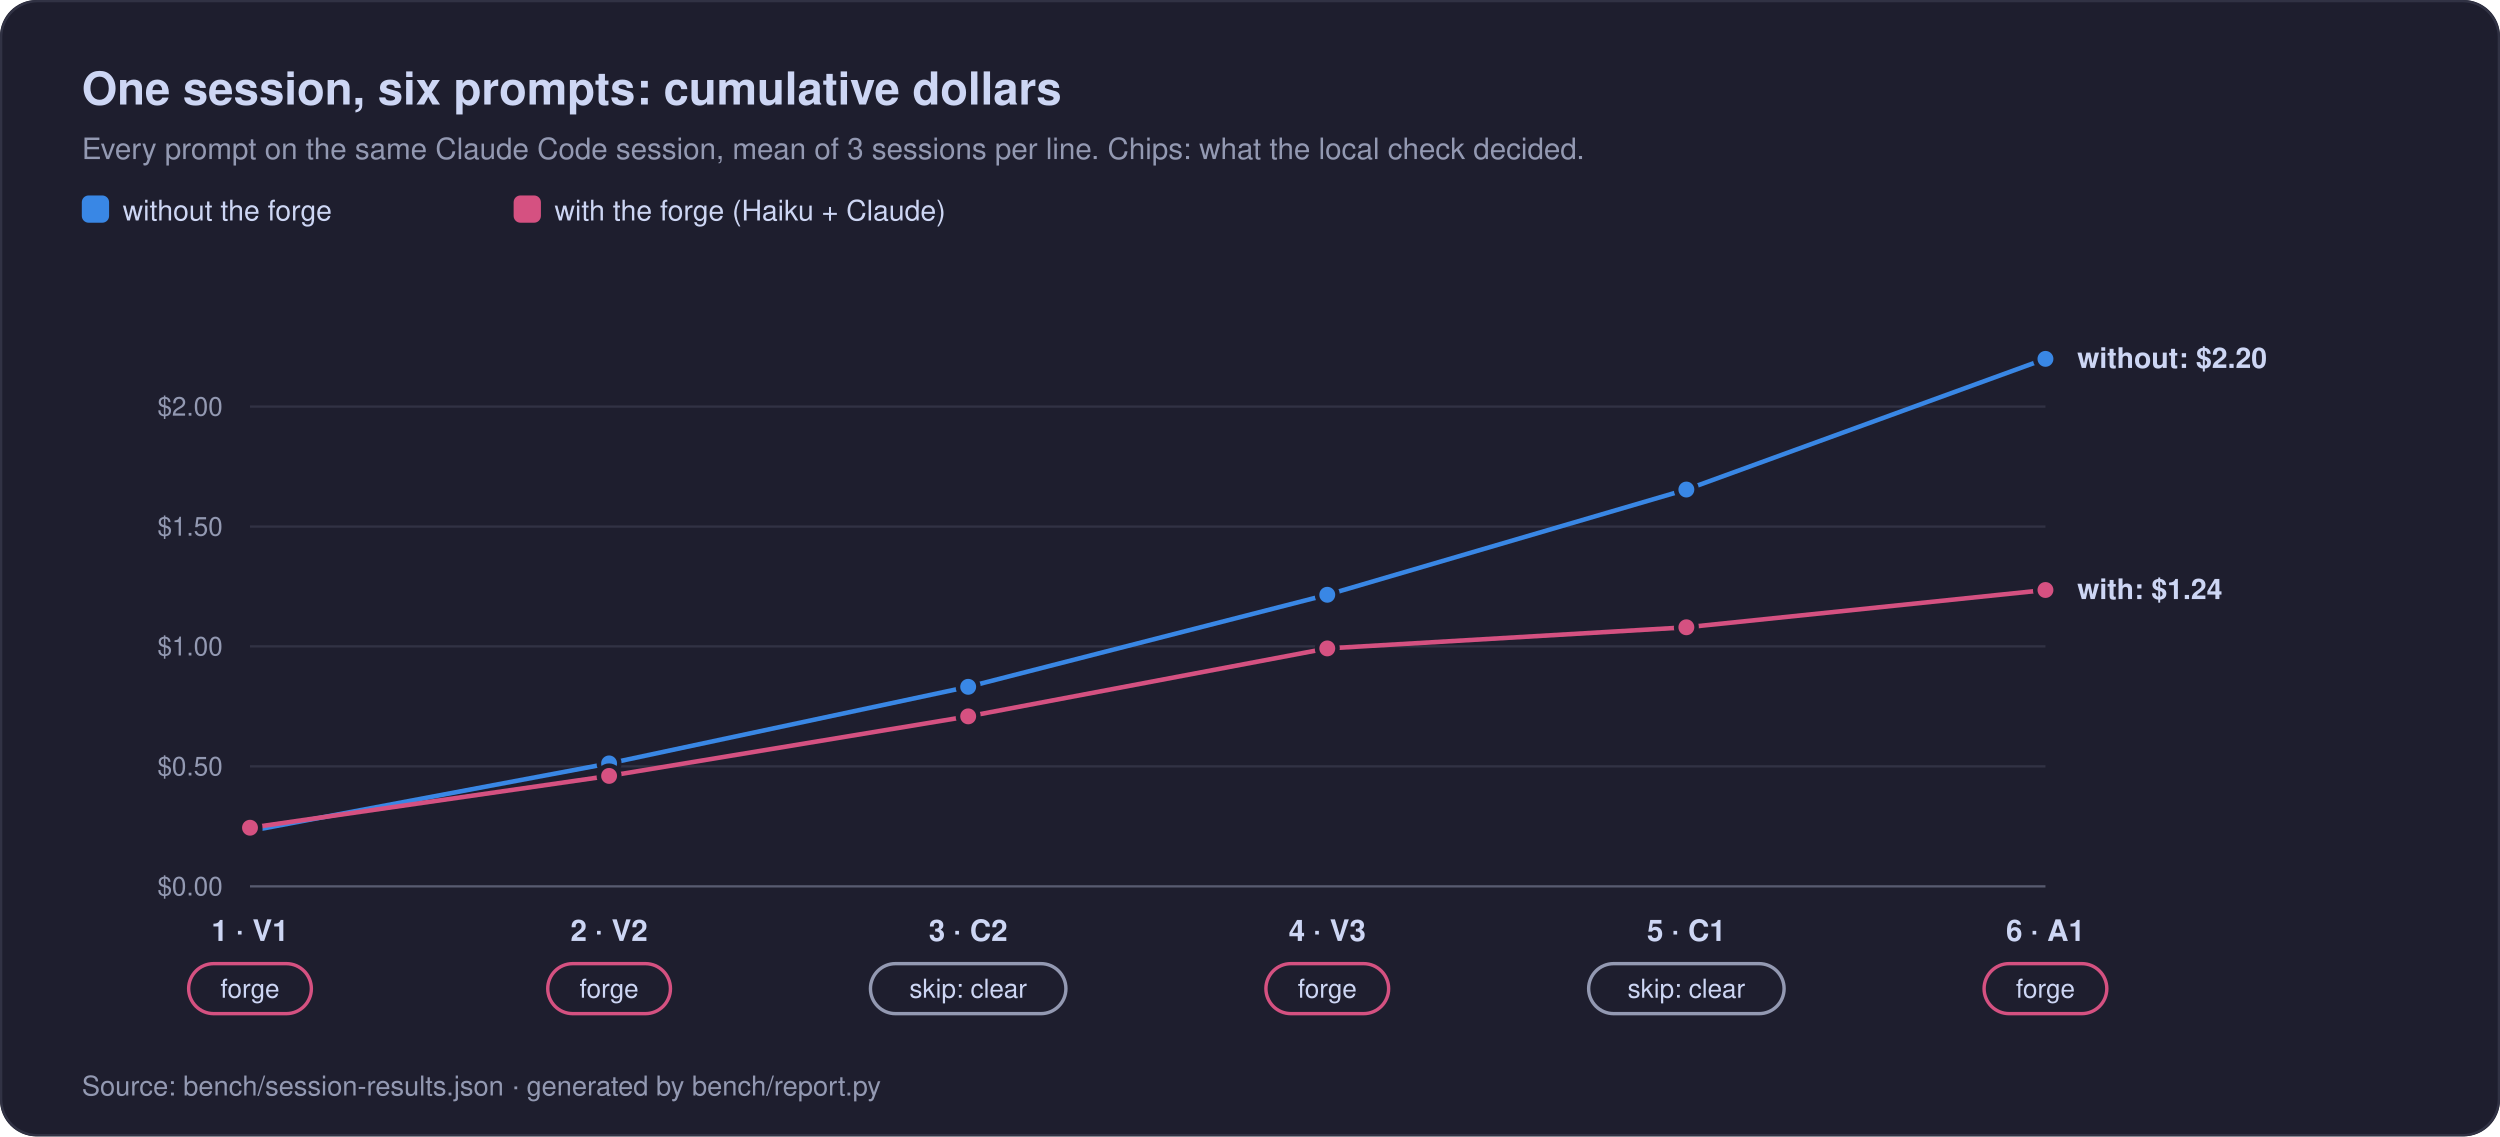
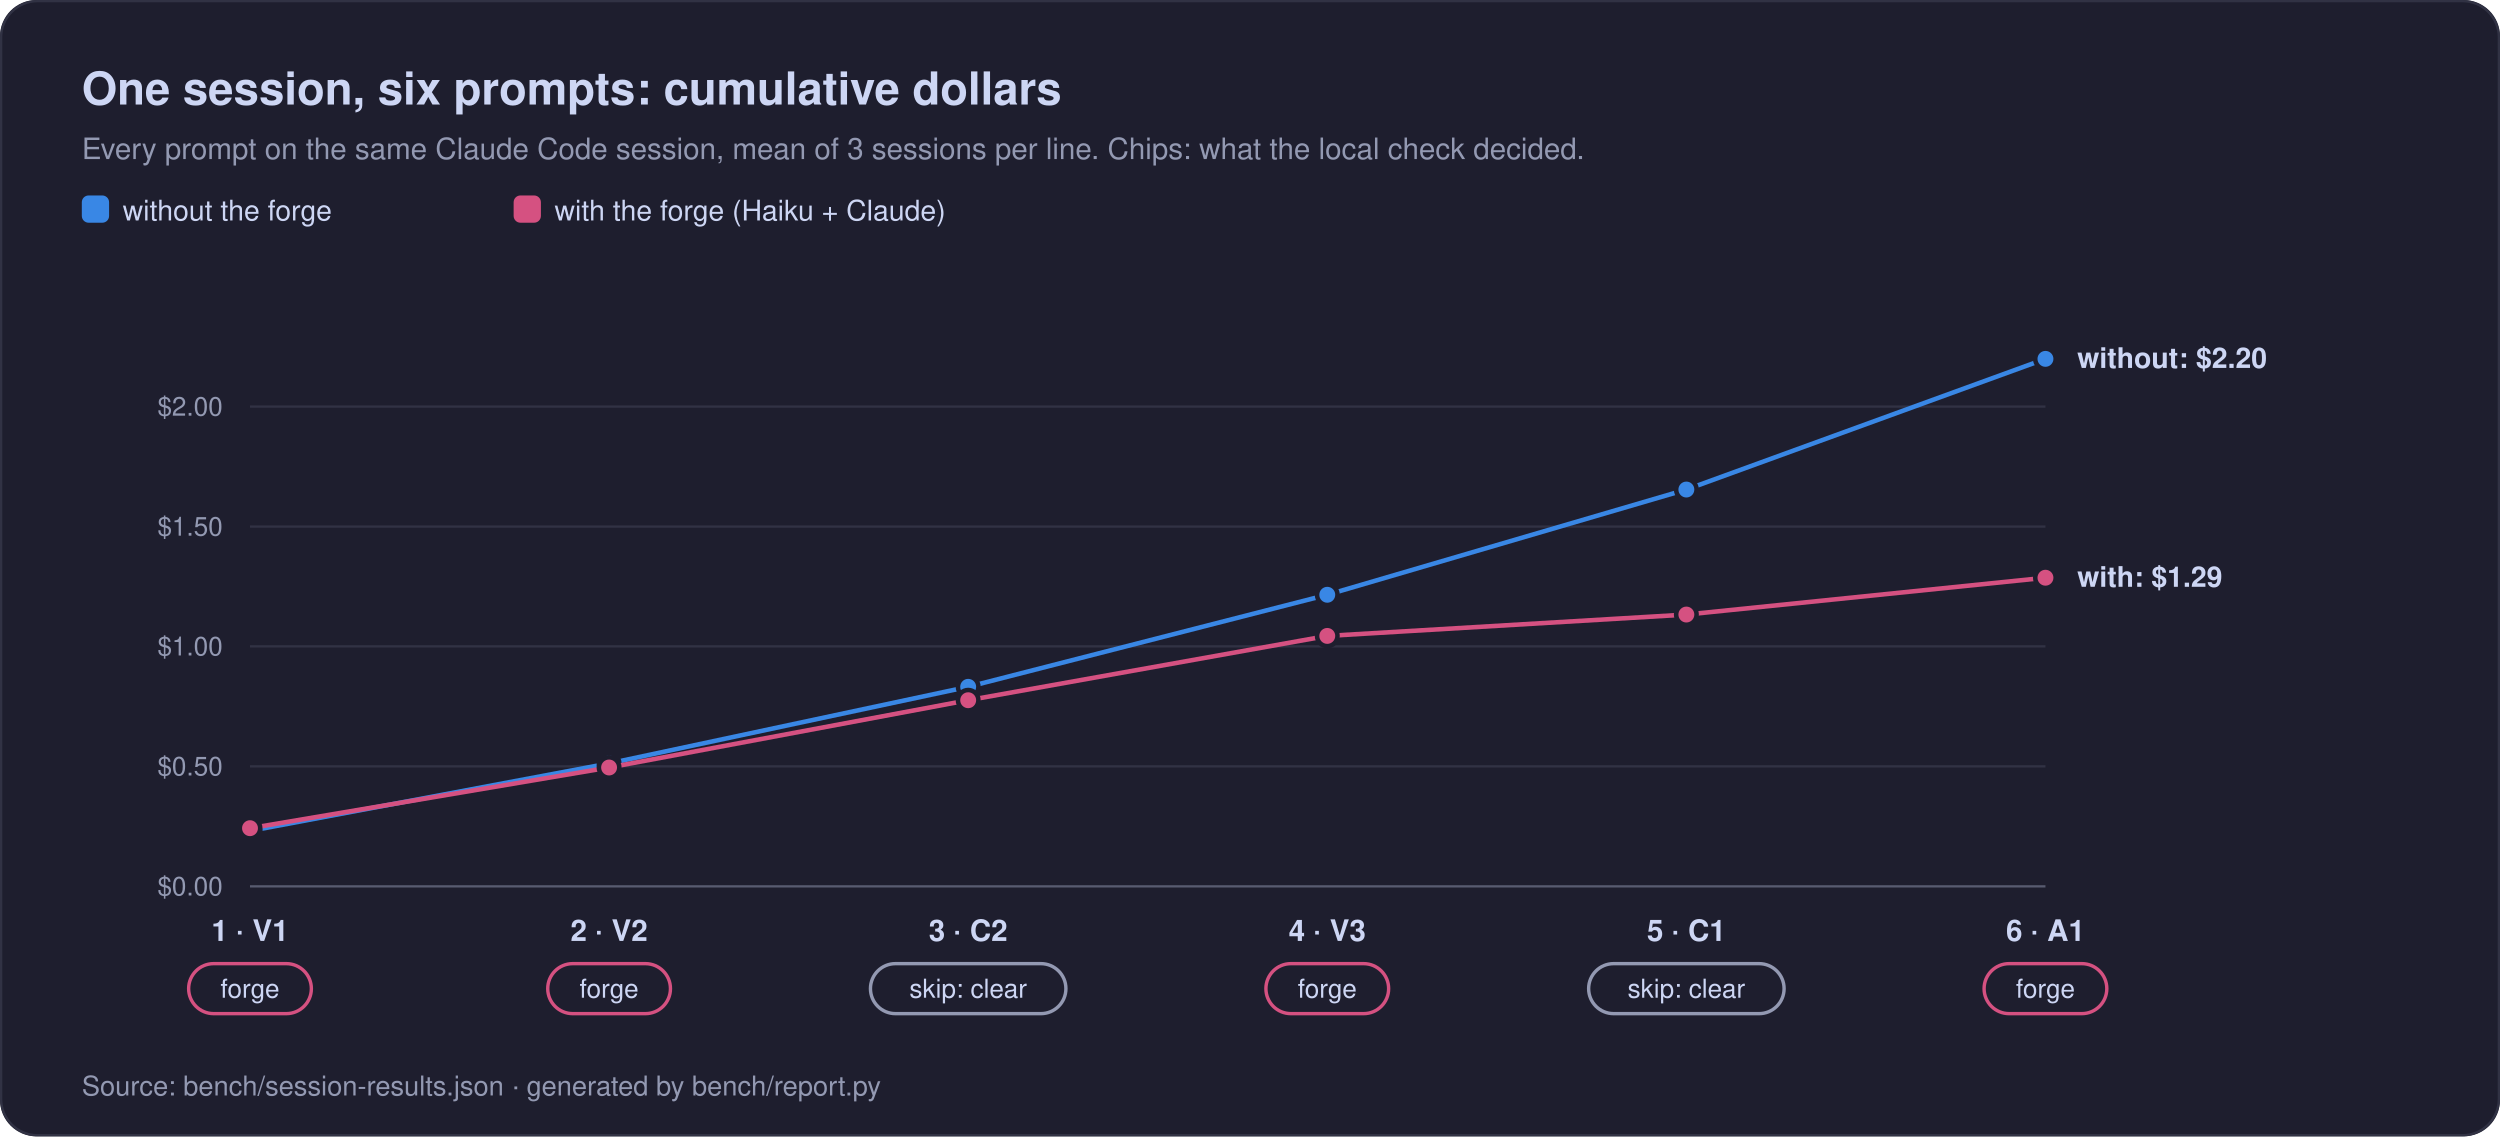
<svg xmlns="http://www.w3.org/2000/svg" viewBox="0 0 1100 500" width="1100" height="500" role="img" aria-label="Cumulative dollars across a six-prompt session, with and without the forge">
  <rect width="1100" height="500" rx="16" fill="#1e1e2e" />
  <rect x=".5" y=".5" width="1099" height="499" rx="16" fill="none" stroke="#313244" />
  <text x="36" y="46" font-family="-apple-system,BlinkMacSystemFont,'Segoe UI',Helvetica,Arial,sans-serif" font-size="20" font-weight="700" fill="#cdd6f4">One session, six prompts: cumulative dollars</text>
  <text x="36" y="70" font-family="-apple-system,BlinkMacSystemFont,'Segoe UI',Helvetica,Arial,sans-serif" font-size="13" fill="#9399b2">Every prompt on the same Claude Code session, mean of 3 sessions per line. Chips: what the local check decided.</text>
  <rect x="36" y="86" width="12" height="12" rx="3" fill="#3987e5" />
  <text x="54" y="97" font-family="-apple-system,BlinkMacSystemFont,'Segoe UI',Helvetica,Arial,sans-serif" font-size="12.5" fill="#cdd6f4">without the forge</text>
  <rect x="226" y="86" width="12" height="12" rx="3" fill="#d55181" />
  <text x="244" y="97" font-family="-apple-system,BlinkMacSystemFont,'Segoe UI',Helvetica,Arial,sans-serif" font-size="12.5" fill="#cdd6f4">with the forge (Haiku + Claude)</text>
  <line x1="110" y1="390.0" x2="900" y2="390.0" stroke="#585b70" stroke-width="1" />
  <text x="98" y="394.0" font-family="-apple-system,BlinkMacSystemFont,'Segoe UI',Helvetica,Arial,sans-serif" font-size="11.5" fill="#9399b2" text-anchor="end">$0.00</text>
  <line x1="110" y1="337.2" x2="900" y2="337.2" stroke="#313244" stroke-width="1" />
  <text x="98" y="341.2" font-family="-apple-system,BlinkMacSystemFont,'Segoe UI',Helvetica,Arial,sans-serif" font-size="11.5" fill="#9399b2" text-anchor="end">$0.50</text>
  <line x1="110" y1="284.4" x2="900" y2="284.4" stroke="#313244" stroke-width="1" />
  <text x="98" y="288.4" font-family="-apple-system,BlinkMacSystemFont,'Segoe UI',Helvetica,Arial,sans-serif" font-size="11.5" fill="#9399b2" text-anchor="end">$1.00</text>
  <line x1="110" y1="231.7" x2="900" y2="231.7" stroke="#313244" stroke-width="1" />
  <text x="98" y="235.7" font-family="-apple-system,BlinkMacSystemFont,'Segoe UI',Helvetica,Arial,sans-serif" font-size="11.5" fill="#9399b2" text-anchor="end">$1.50</text>
  <line x1="110" y1="178.9" x2="900" y2="178.9" stroke="#313244" stroke-width="1" />
  <text x="98" y="182.9" font-family="-apple-system,BlinkMacSystemFont,'Segoe UI',Helvetica,Arial,sans-serif" font-size="11.5" fill="#9399b2" text-anchor="end">$2.00</text>
  <text x="110.0" y="414" font-family="-apple-system,BlinkMacSystemFont,'Segoe UI',Helvetica,Arial,sans-serif" font-size="13" font-weight="700" fill="#cdd6f4" text-anchor="middle">1 · V1</text>
  <rect x="83.0" y="424" width="54" height="22" rx="11" fill="none" stroke="#d55181" stroke-width="1.5" />
  <text x="110.0" y="439" font-family="-apple-system,BlinkMacSystemFont,'Segoe UI',Helvetica,Arial,sans-serif" font-size="11.5" fill="#cdd6f4" text-anchor="middle">forge</text>
  <text x="268.0" y="414" font-family="-apple-system,BlinkMacSystemFont,'Segoe UI',Helvetica,Arial,sans-serif" font-size="13" font-weight="700" fill="#cdd6f4" text-anchor="middle">2 · V2</text>
  <rect x="241.0" y="424" width="54" height="22" rx="11" fill="none" stroke="#d55181" stroke-width="1.5" />
  <text x="268.0" y="439" font-family="-apple-system,BlinkMacSystemFont,'Segoe UI',Helvetica,Arial,sans-serif" font-size="11.5" fill="#cdd6f4" text-anchor="middle">forge</text>
  <text x="426.0" y="414" font-family="-apple-system,BlinkMacSystemFont,'Segoe UI',Helvetica,Arial,sans-serif" font-size="13" font-weight="700" fill="#cdd6f4" text-anchor="middle">3 · C2</text>
  <rect x="383.0" y="424" width="86" height="22" rx="11" fill="none" stroke="#9399b2" stroke-width="1.5" />
  <text x="426.0" y="439" font-family="-apple-system,BlinkMacSystemFont,'Segoe UI',Helvetica,Arial,sans-serif" font-size="11.5" fill="#cdd6f4" text-anchor="middle">skip: clear</text>
  <text x="584.0" y="414" font-family="-apple-system,BlinkMacSystemFont,'Segoe UI',Helvetica,Arial,sans-serif" font-size="13" font-weight="700" fill="#cdd6f4" text-anchor="middle">4 · V3</text>
  <rect x="557.0" y="424" width="54" height="22" rx="11" fill="none" stroke="#d55181" stroke-width="1.5" />
  <text x="584.0" y="439" font-family="-apple-system,BlinkMacSystemFont,'Segoe UI',Helvetica,Arial,sans-serif" font-size="11.5" fill="#cdd6f4" text-anchor="middle">forge</text>
  <text x="742.0" y="414" font-family="-apple-system,BlinkMacSystemFont,'Segoe UI',Helvetica,Arial,sans-serif" font-size="13" font-weight="700" fill="#cdd6f4" text-anchor="middle">5 · C1</text>
  <rect x="699.0" y="424" width="86" height="22" rx="11" fill="none" stroke="#9399b2" stroke-width="1.5" />
  <text x="742.0" y="439" font-family="-apple-system,BlinkMacSystemFont,'Segoe UI',Helvetica,Arial,sans-serif" font-size="11.5" fill="#cdd6f4" text-anchor="middle">skip: clear</text>
  <text x="900.0" y="414" font-family="-apple-system,BlinkMacSystemFont,'Segoe UI',Helvetica,Arial,sans-serif" font-size="13" font-weight="700" fill="#cdd6f4" text-anchor="middle">6 · A1</text>
  <rect x="873.0" y="424" width="54" height="22" rx="11" fill="none" stroke="#d55181" stroke-width="1.5" />
  <text x="900.0" y="439" font-family="-apple-system,BlinkMacSystemFont,'Segoe UI',Helvetica,Arial,sans-serif" font-size="11.5" fill="#cdd6f4" text-anchor="middle">forge</text>
  <polyline points="110.0,365.6 268.0,335.9 426.0,302.2 584.0,261.7 742.0,215.4 900.0,157.9" fill="none" stroke="#3987e5" stroke-width="2" stroke-linejoin="round" />
  <circle cx="110.0" cy="365.6" r="4.5" fill="#3987e5" stroke="#1e1e2e" stroke-width="2" />
  <circle cx="268.0" cy="335.9" r="4.5" fill="#3987e5" stroke="#1e1e2e" stroke-width="2" />
  <circle cx="426.0" cy="302.2" r="4.5" fill="#3987e5" stroke="#1e1e2e" stroke-width="2" />
  <circle cx="584.0" cy="261.7" r="4.5" fill="#3987e5" stroke="#1e1e2e" stroke-width="2" />
  <circle cx="742.0" cy="215.4" r="4.5" fill="#3987e5" stroke="#1e1e2e" stroke-width="2" />
  <circle cx="900.0" cy="157.9" r="4.5" fill="#3987e5" stroke="#1e1e2e" stroke-width="2" />
-   <polyline points="110.0,364.2 268.0,341.4 426.0,315.2 584.0,285.3 742.0,276.0 900.0,259.6" fill="none" stroke="#d55181" stroke-width="2" stroke-linejoin="round" />
-   <circle cx="110.0" cy="364.2" r="4.5" fill="#d55181" stroke="#1e1e2e" stroke-width="2" />
-   <circle cx="268.0" cy="341.4" r="4.5" fill="#d55181" stroke="#1e1e2e" stroke-width="2" />
-   <circle cx="426.0" cy="315.2" r="4.5" fill="#d55181" stroke="#1e1e2e" stroke-width="2" />
-   <circle cx="584.0" cy="285.3" r="4.5" fill="#d55181" stroke="#1e1e2e" stroke-width="2" />
-   <circle cx="742.0" cy="276.0" r="4.5" fill="#d55181" stroke="#1e1e2e" stroke-width="2" />
-   <circle cx="900.0" cy="259.6" r="4.5" fill="#d55181" stroke="#1e1e2e" stroke-width="2" />
+   <polyline points="110.0,364.4 268.0,337.7 426.0,308.1 584.0,279.8 742.0,270.4 900.0,254.2" fill="none" stroke="#d55181" stroke-width="2" stroke-linejoin="round" />
+   <circle cx="110.0" cy="364.4" r="4.5" fill="#d55181" stroke="#1e1e2e" stroke-width="2" />
+   <circle cx="268.0" cy="337.7" r="4.5" fill="#d55181" stroke="#1e1e2e" stroke-width="2" />
+   <circle cx="426.0" cy="308.1" r="4.5" fill="#d55181" stroke="#1e1e2e" stroke-width="2" />
+   <circle cx="584.0" cy="279.8" r="4.5" fill="#d55181" stroke="#1e1e2e" stroke-width="2" />
+   <circle cx="742.0" cy="270.4" r="4.5" fill="#d55181" stroke="#1e1e2e" stroke-width="2" />
+   <circle cx="900.0" cy="254.2" r="4.5" fill="#d55181" stroke="#1e1e2e" stroke-width="2" />
  <text x="914" y="161.9" font-family="-apple-system,BlinkMacSystemFont,'Segoe UI',Helvetica,Arial,sans-serif" font-size="12.5" font-weight="700" fill="#cdd6f4">without: $2.20</text>
-   <text x="914" y="263.6" font-family="-apple-system,BlinkMacSystemFont,'Segoe UI',Helvetica,Arial,sans-serif" font-size="12.5" font-weight="700" fill="#cdd6f4">with: $1.24</text>
+   <text x="914" y="258.2" font-family="-apple-system,BlinkMacSystemFont,'Segoe UI',Helvetica,Arial,sans-serif" font-size="12.5" font-weight="700" fill="#cdd6f4">with: $1.29</text>
  <text x="36" y="482" font-family="-apple-system,BlinkMacSystemFont,'Segoe UI',Helvetica,Arial,sans-serif" font-size="12" fill="#9399b2">Source: bench/session-results.json · generated by bench/report.py</text>
</svg>
